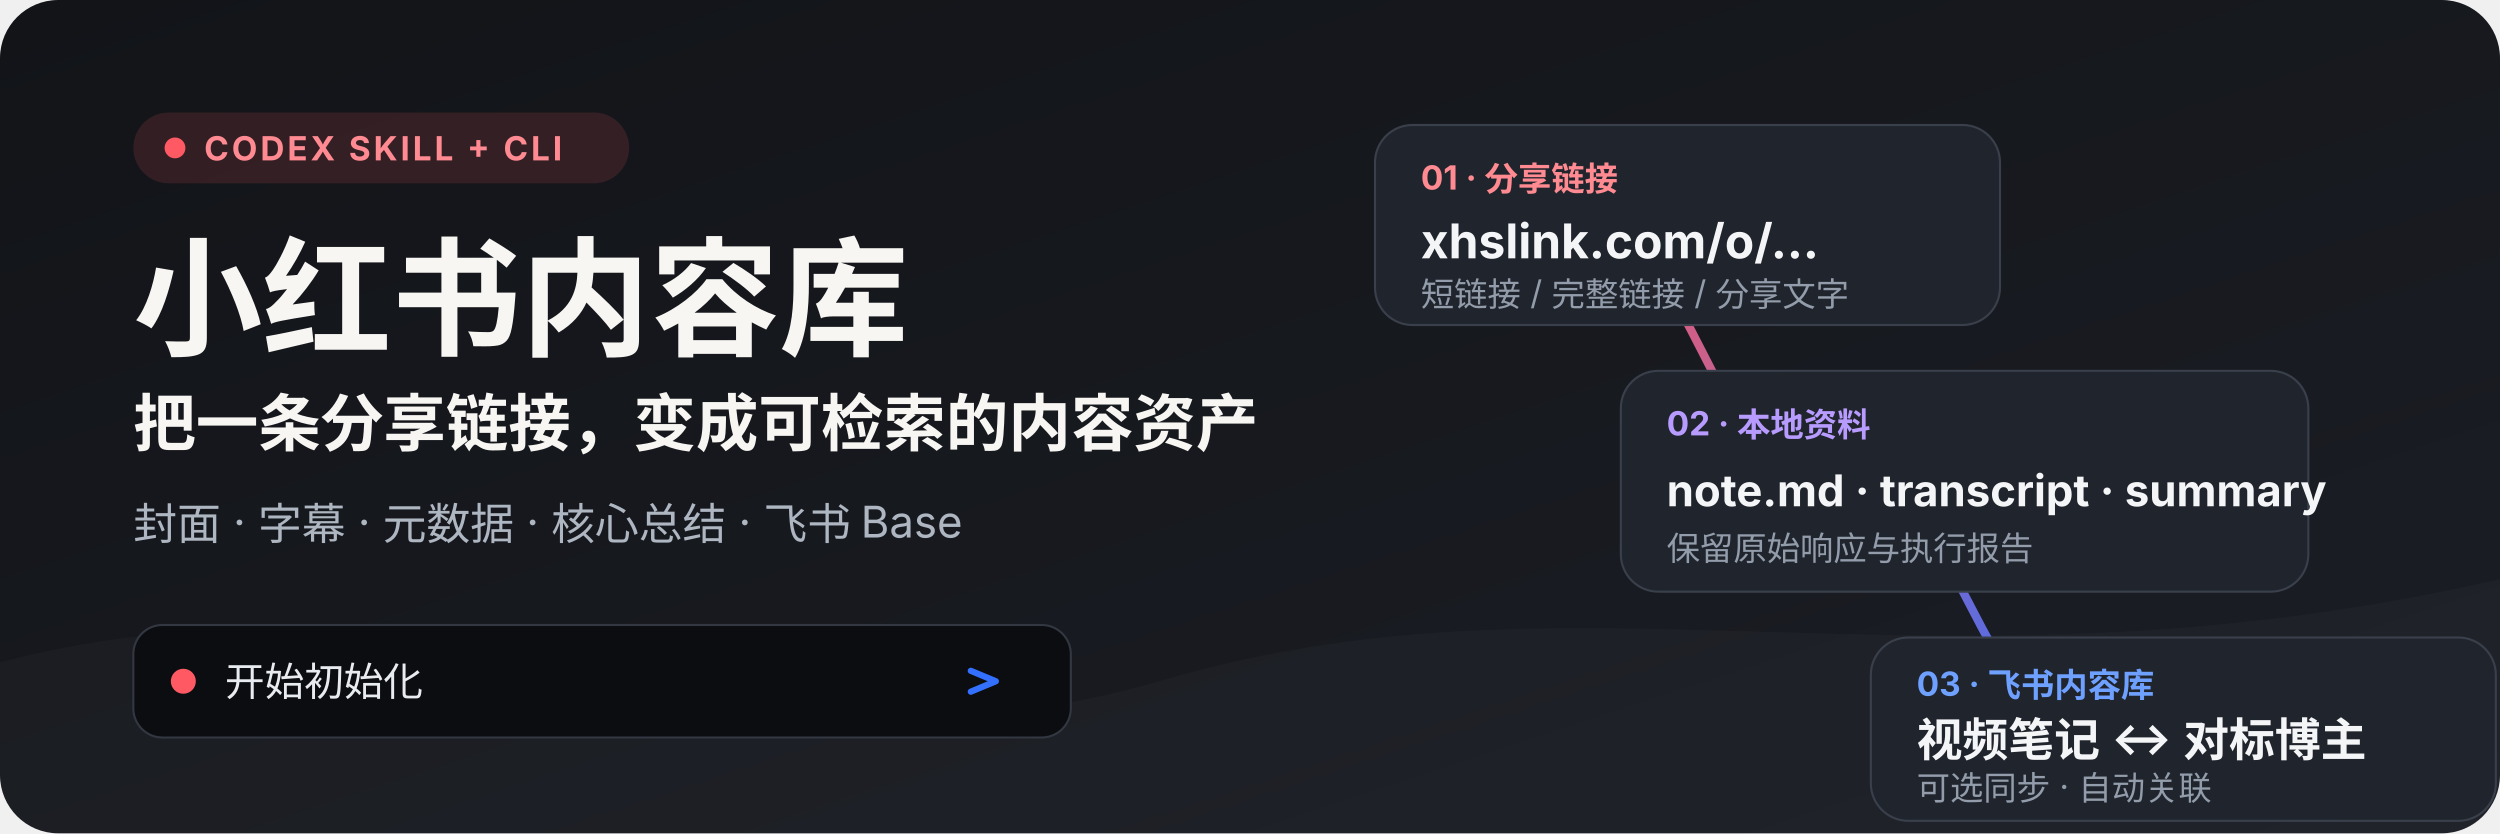
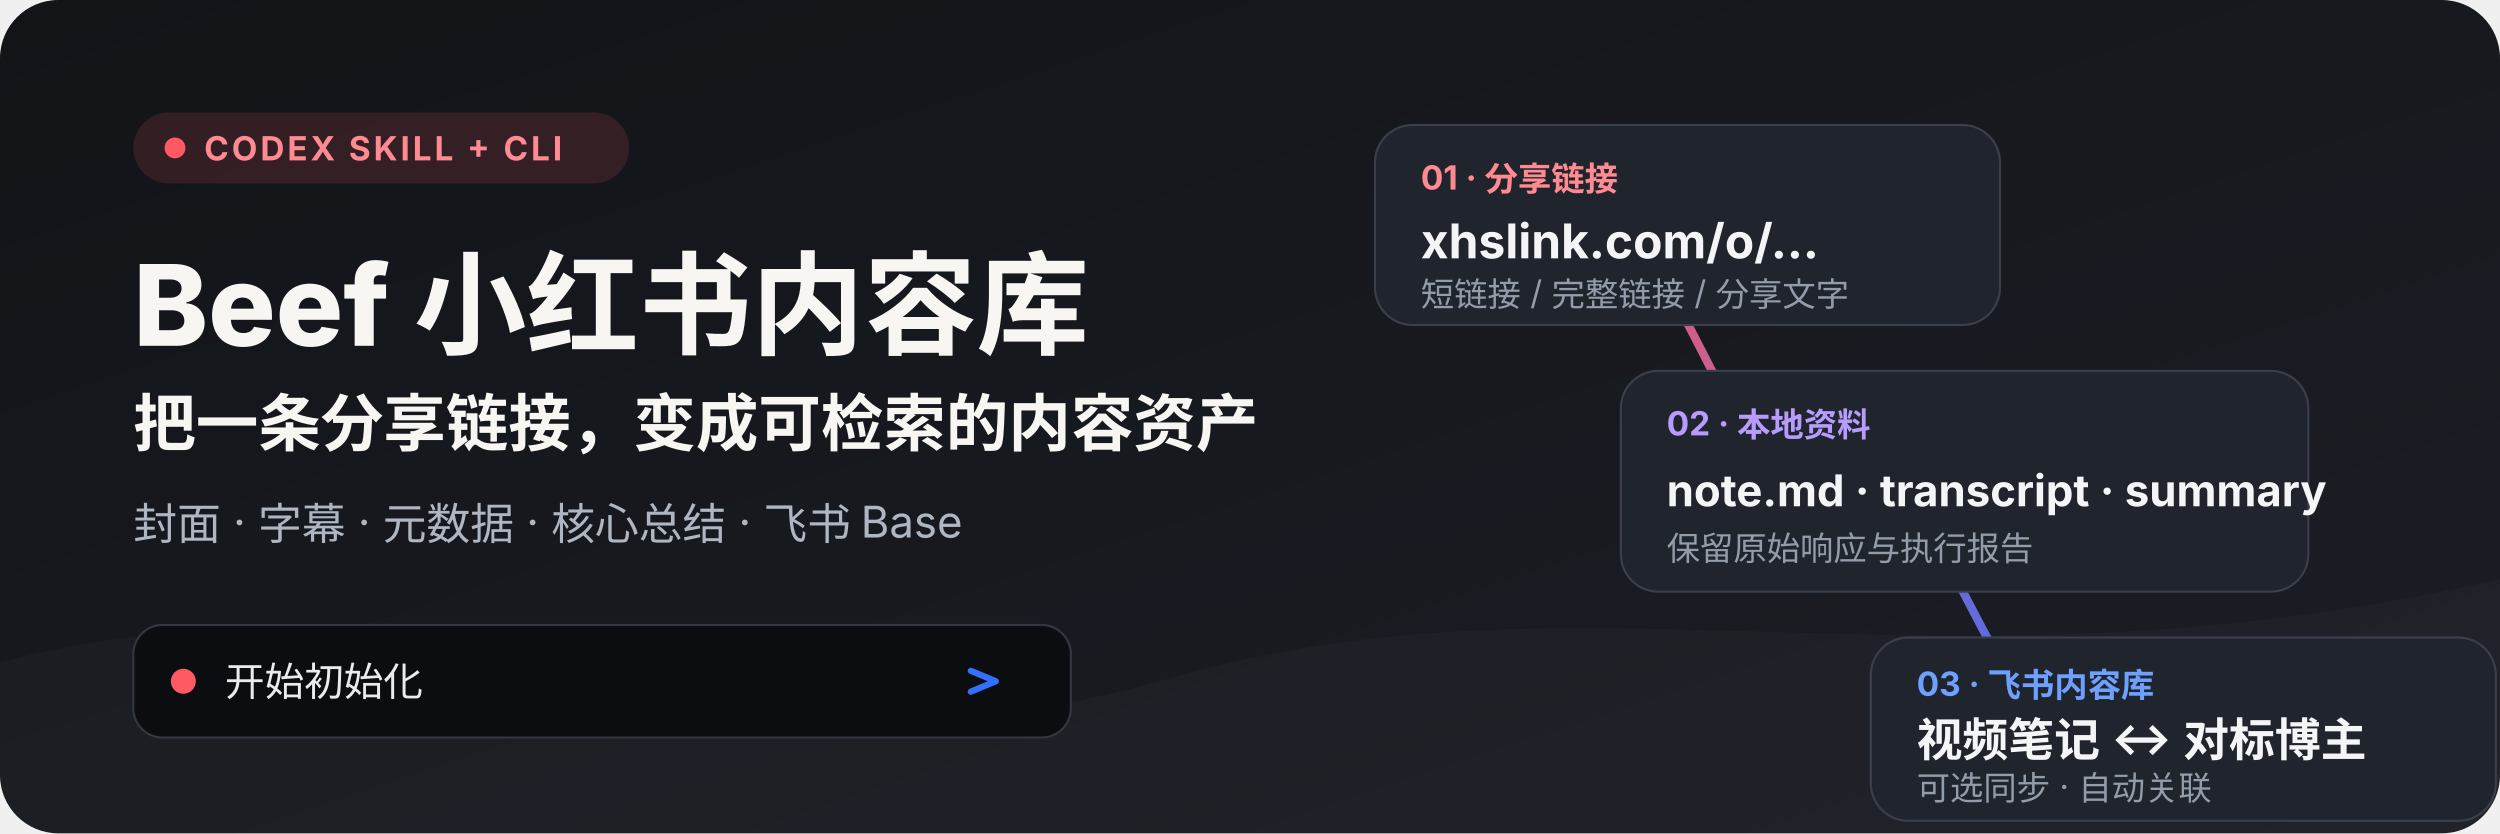
<svg xmlns="http://www.w3.org/2000/svg" width="1200" height="400" viewBox="0 0 1200 400" role="img" aria-labelledby="title desc">
  <defs>
    <linearGradient id="hero-bg" x1="0" y1="0" x2="1" y2="1">
      <stop offset="0" stop-color="#121418" />
      <stop offset="1" stop-color="#1B1E25" />
    </linearGradient>
    <linearGradient id="link-flow" x1="0" y1="0" x2="1" y2="0">
      <stop offset="0" stop-color="#FF5A64" />
      <stop offset="1" stop-color="#3370FF" />
    </linearGradient>
  </defs>
  <rect width="1200" height="400" rx="28" fill="url(#hero-bg)" />
  <path d="M0 318 C220 260 345 390 560 326 C760 268 930 340 1200 278 L1200 400 L0 400 Z" fill="#FFFFFF" opacity="0.025" />
  <g id="title-block" transform="translate(64 54)" font-family="-apple-system,BlinkMacSystemFont,'Segoe UI','PingFang SC',sans-serif">
    <rect width="238" height="34" rx="17" fill="#FF5A64" opacity="0.14" />
    <circle cx="20" cy="17" r="5" fill="#FF5A64" />
    <text x="34" y="23" fill="#FF8A91" font-size="16" font-weight="700" letter-spacing="1.4">CODEX SKILL + CLI</text>
-     <text x="0" y="112" fill="#F8F6F2" font-size="62" font-weight="760">小红书内容库</text>
+     <text x="0" y="112" fill="#F8F6F2" font-size="54" font-weight="760">Beef 小红书内容库</text>
    <text x="0" y="160" fill="#F8F6F2" font-size="30" font-weight="600">把一条分享链接，变成可检索的内容资产</text>
    <text x="0" y="205" fill="#AEB6C2" font-size="21">封面 · 字幕 · 元数据 · 核心总结 · 飞书 Base</text>
    <g transform="translate(0 246)" font-family="ui-monospace,SFMono-Regular,Menlo,monospace">
      <rect width="450" height="54" rx="14" fill="#0B0D10" stroke="#323741" />
      <circle cx="24" cy="27" r="6" fill="#FF5A64" />
      <text x="44" y="34" fill="#E8EBF0" font-size="19">开始初始化</text>
      <path d="M402 22 L414 27 L402 32" fill="none" stroke="#3370FF" stroke-width="3" stroke-linecap="round" stroke-linejoin="round" />
    </g>
  </g>
  <g id="project-proof" transform="translate(660 48)" font-family="-apple-system,BlinkMacSystemFont,'Segoe UI','PingFang SC',sans-serif">
    <path d="M92 60 C160 60 155 183 222 183 C288 183 283 302 350 302" fill="none" stroke="url(#link-flow)" stroke-width="4" stroke-linecap="round" />
    <circle cx="92" cy="60" r="7" fill="#FF5A64" />
    <circle cx="222" cy="183" r="7" fill="#9A78FF" />
    <circle cx="350" cy="302" r="7" fill="#3370FF" />
    <g transform="translate(0 12)">
      <rect width="300" height="96" rx="18" fill="#20242C" stroke="#3A404B" />
      <text x="22" y="31" fill="#FF8A91" font-size="16" font-weight="700">01 · 分享链接</text>
      <text x="22" y="64" fill="#F4F5F7" font-size="23" font-weight="650">xhslink.com/o/...</text>
      <text x="22" y="87" fill="#929CAA" font-size="16">短链接 / 完整链接 / 分享文字</text>
    </g>
    <g transform="translate(118 130)">
      <rect width="330" height="106" rx="18" fill="#20242C" stroke="#3A404B" />
      <text x="22" y="31" fill="#B79BFF" font-size="16" font-weight="700">02 · 本地资料</text>
      <text x="22" y="65" fill="#F4F5F7" font-size="21" font-weight="650">note.md · transcript · summary</text>
      <text x="22" y="91" fill="#929CAA" font-size="16">保留原始响应与执行报告</text>
    </g>
    <g transform="translate(238 258)">
      <rect width="300" height="88" rx="18" fill="#20242C" stroke="#3A404B" />
      <text x="22" y="28" fill="#6EA0FF" font-size="16" font-weight="700">03 · 飞书内容库</text>
      <text x="22" y="57" fill="#F4F5F7" font-size="22" font-weight="650">视频笔记 ↔ 对标博主</text>
      <text x="22" y="78" fill="#929CAA" font-size="16">可选同步 · 自动关联</text>
    </g>
  </g>
</svg>
